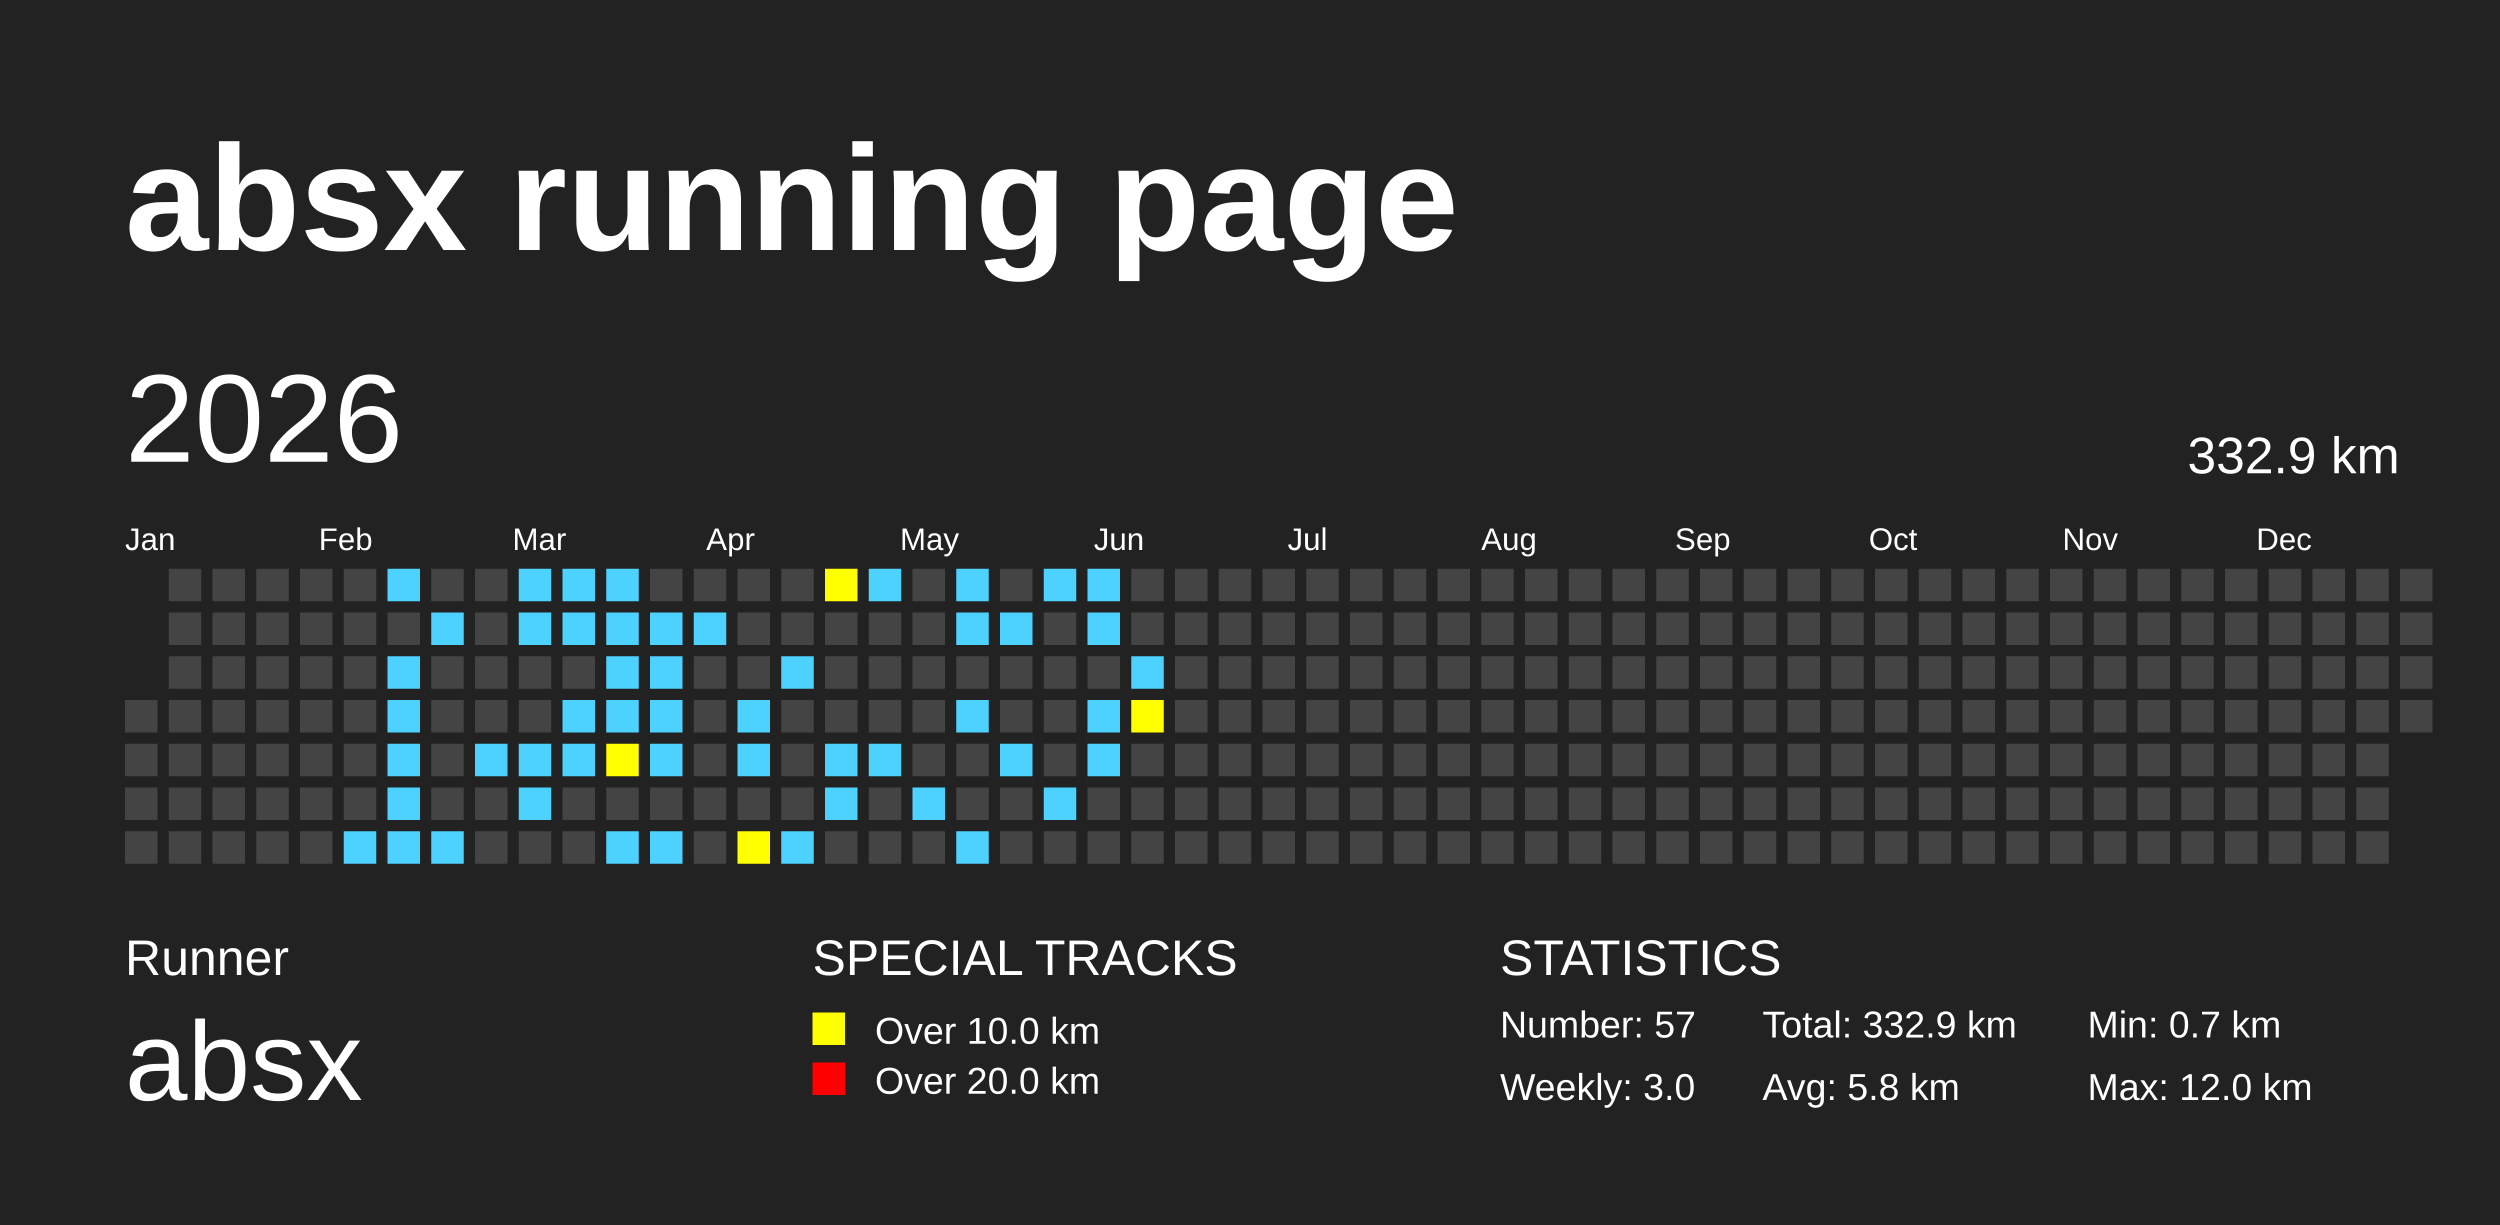
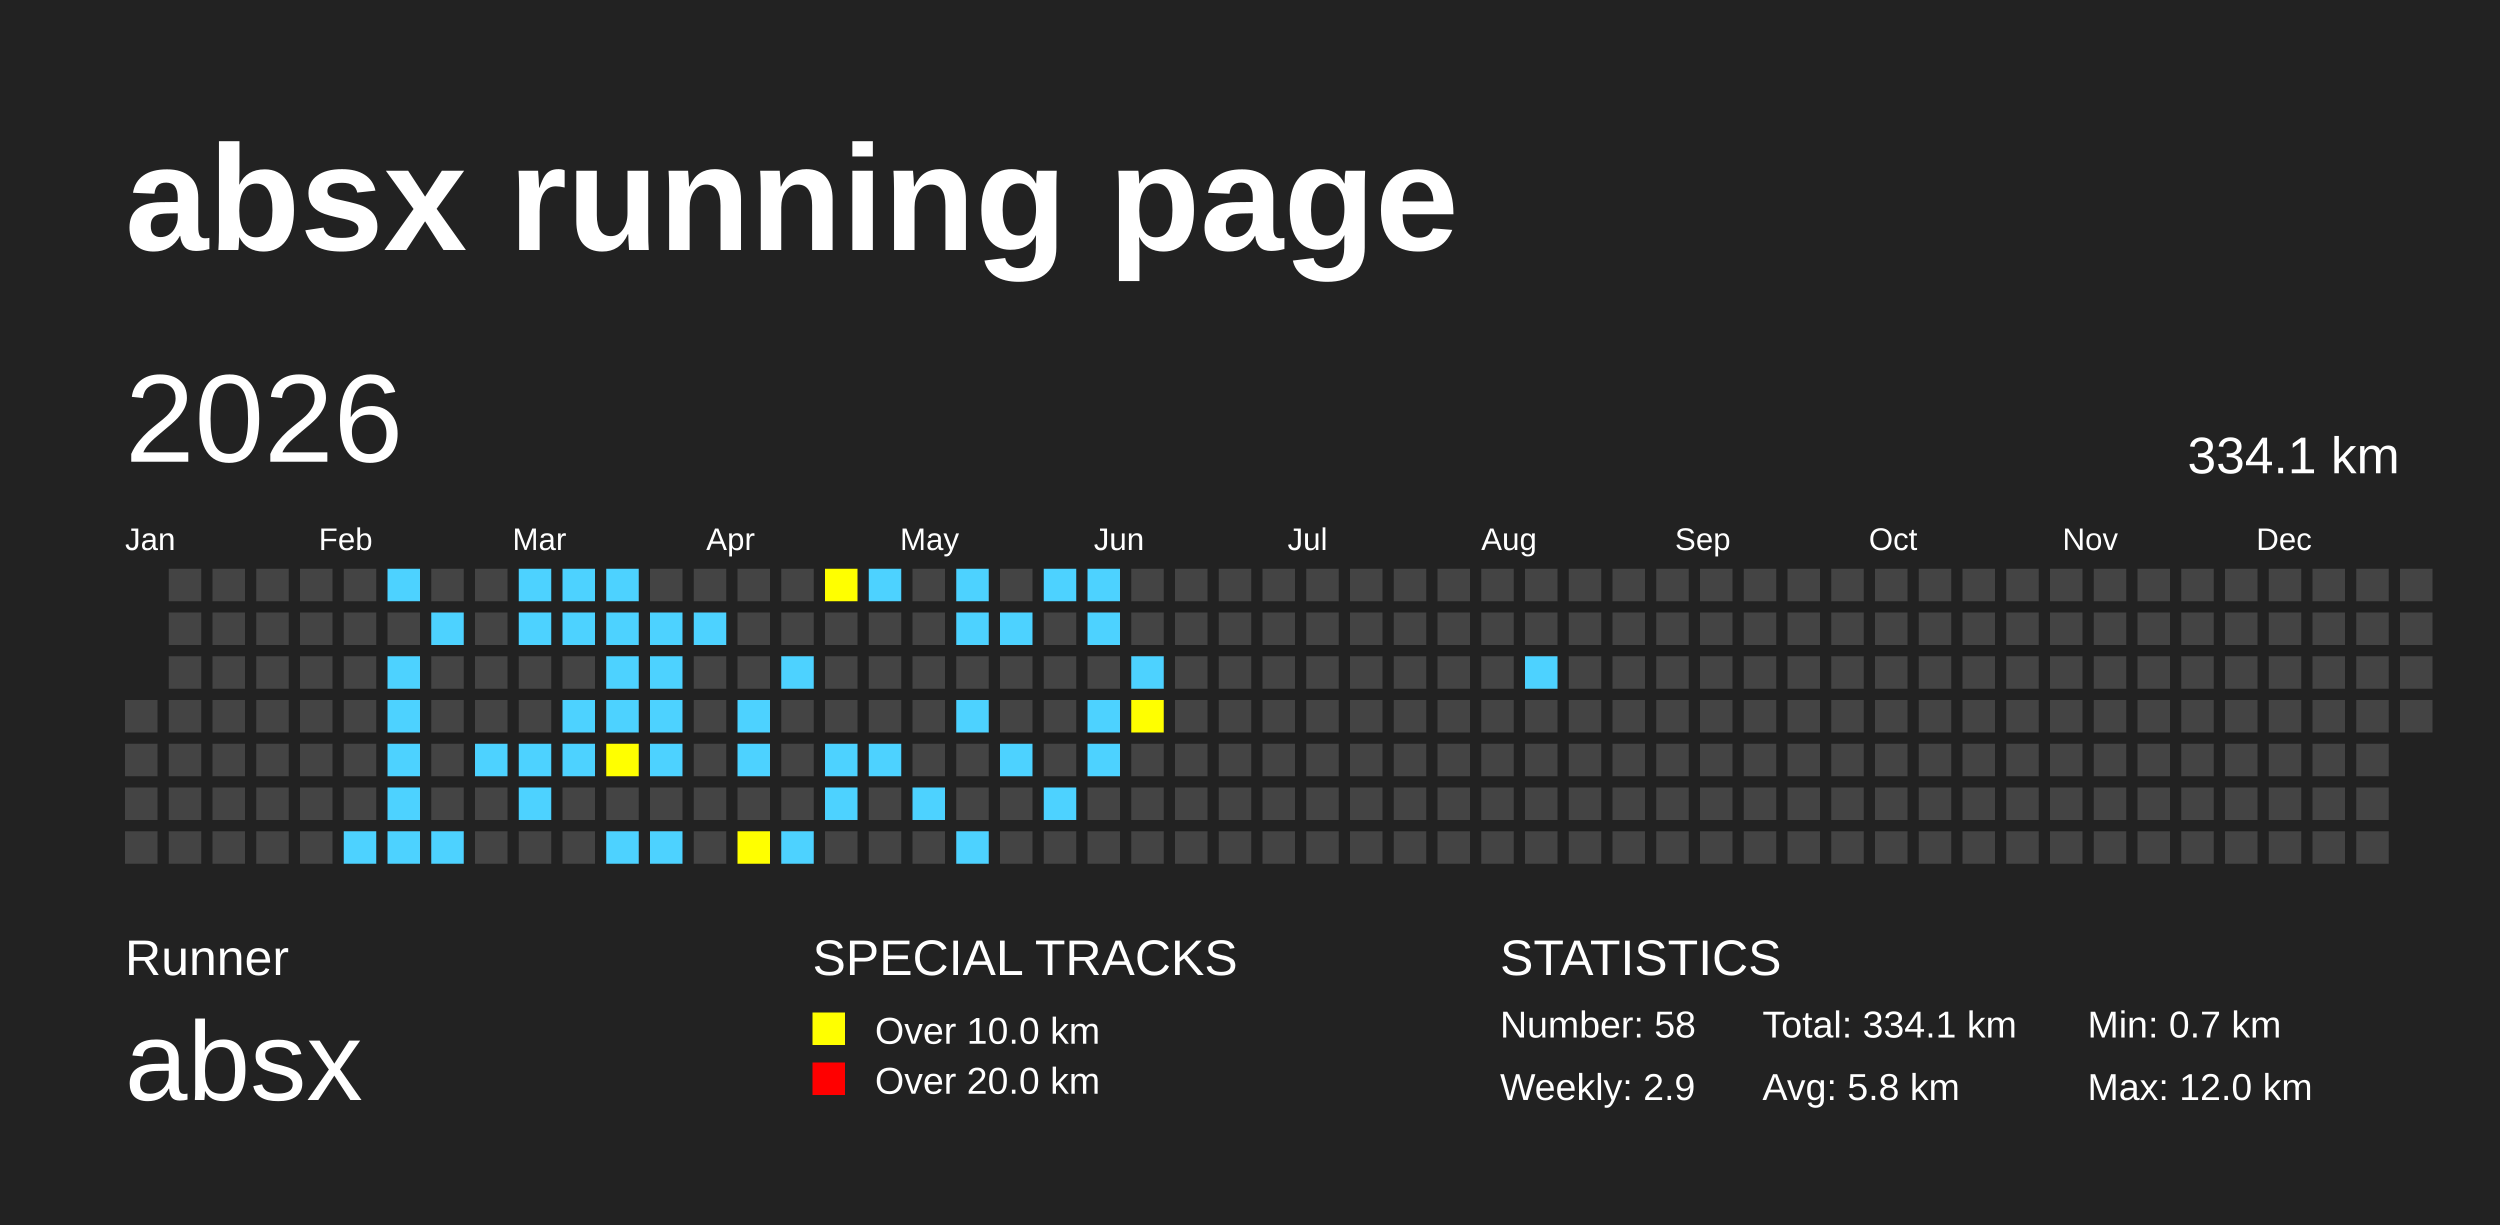
<svg xmlns="http://www.w3.org/2000/svg" baseProfile="full" height="98mm" version="1.1" viewBox="0,0,200,98" width="200mm">
  <defs />
  <rect fill="#222222" height="98" width="200" x="0" y="0" />
  <text fill="#FFFFFF" style="font-size:12px; font-family:Arial; font-weight:bold;" x="10" y="20">absx running page</text>
  <text fill="#FFFFFF" style="font-size:4px; font-family:Arial" x="10" y="78">Runner</text>
  <text fill="#FFFFFF" style="font-size:9px; font-family:Arial" x="10" y="88">absx</text>
  <text fill="#FFFFFF" style="font-size:4px; font-family:Arial" x="65" y="78">SPECIAL TRACKS</text>
  <rect fill="yellow" height="2.6" width="2.6" x="65" y="81" />
  <text fill="#FFFFFF" style="font-size:3px; font-family:Arial" x="70" y="83.5">Over 10.0 km</text>
  <rect fill="red" height="2.6" width="2.6" x="65" y="85" />
  <text fill="#FFFFFF" style="font-size:3px; font-family:Arial" x="70" y="87.5">Over 20.0 km</text>
  <text fill="#FFFFFF" style="font-size:4px; font-family:Arial" x="120" y="78">STATISTICS</text>
-   <text fill="#FFFFFF" style="font-size:3px; font-family:Arial" x="120" y="83">Number: 57</text>
-   <text fill="#FFFFFF" style="font-size:3px; font-family:Arial" x="120" y="88">Weekly: 3.0</text>
-   <text fill="#FFFFFF" style="font-size:3px; font-family:Arial" x="141" y="83">Total: 332.9 km</text>
+   <text fill="#FFFFFF" style="font-size:3px; font-family:Arial" x="120" y="83">Number: 58</text>
+   <text fill="#FFFFFF" style="font-size:3px; font-family:Arial" x="120" y="88">Weekly: 2.9</text>
+   <text fill="#FFFFFF" style="font-size:3px; font-family:Arial" x="141" y="83">Total: 334.1 km</text>
  <text fill="#FFFFFF" style="font-size:3px; font-family:Arial" x="141" y="88">Avg: 5.8 km</text>
  <text fill="#FFFFFF" style="font-size:3px; font-family:Arial" x="167" y="83">Min: 0.7 km</text>
  <text fill="#FFFFFF" style="font-size:3px; font-family:Arial" x="167" y="88">Max: 12.0 km</text>
  <text dominant-baseline="hanging" fill="#FFFFFF" style="font-size:10.0px; font-family:Arial;" x="10" y="30">2026</text>
-   <text dominant-baseline="hanging" fill="#FFFFFF" style="font-size:4.125px; font-family:Arial;" x="175" y="35">332.9 km</text>
+   <text dominant-baseline="hanging" fill="#FFFFFF" style="font-size:4.125px; font-family:Arial;" x="175" y="35">334.1 km</text>
  <text fill="#FFFFFF" style="font-size:2.5px; font-family:Arial" x="10.0" y="44">Jan</text>
  <text fill="#FFFFFF" style="font-size:2.5px; font-family:Arial" x="25.5" y="44">Feb</text>
  <text fill="#FFFFFF" style="font-size:2.5px; font-family:Arial" x="41.0" y="44">Mar</text>
  <text fill="#FFFFFF" style="font-size:2.5px; font-family:Arial" x="56.5" y="44">Apr</text>
  <text fill="#FFFFFF" style="font-size:2.5px; font-family:Arial" x="72.0" y="44">May</text>
  <text fill="#FFFFFF" style="font-size:2.5px; font-family:Arial" x="87.5" y="44">Jun</text>
  <text fill="#FFFFFF" style="font-size:2.5px; font-family:Arial" x="103.0" y="44">Jul</text>
  <text fill="#FFFFFF" style="font-size:2.5px; font-family:Arial" x="118.5" y="44">Aug</text>
  <text fill="#FFFFFF" style="font-size:2.5px; font-family:Arial" x="134.0" y="44">Sep</text>
  <text fill="#FFFFFF" style="font-size:2.5px; font-family:Arial" x="149.5" y="44">Oct</text>
  <text fill="#FFFFFF" style="font-size:2.5px; font-family:Arial" x="165.0" y="44">Nov</text>
  <text fill="#FFFFFF" style="font-size:2.5px; font-family:Arial" x="180.5" y="44">Dec</text>
  <rect fill="#444444" height="2.6" width="2.6" x="10.0" y="56.0" />
  <rect fill="#444444" height="2.6" width="2.6" x="10.0" y="59.5" />
  <rect fill="#444444" height="2.6" width="2.6" x="10.0" y="63.0" />
  <rect fill="#444444" height="2.6" width="2.6" x="10.0" y="66.5" />
  <rect fill="#444444" height="2.6" width="2.6" x="13.5" y="45.5" />
  <rect fill="#444444" height="2.6" width="2.6" x="13.5" y="49.0" />
  <rect fill="#444444" height="2.6" width="2.6" x="13.5" y="52.5" />
  <rect fill="#444444" height="2.6" width="2.6" x="13.5" y="56.0" />
  <rect fill="#444444" height="2.6" width="2.6" x="13.5" y="59.5" />
  <rect fill="#444444" height="2.6" width="2.6" x="13.5" y="63.0" />
  <rect fill="#444444" height="2.6" width="2.6" x="13.5" y="66.5" />
  <rect fill="#444444" height="2.6" width="2.6" x="17.0" y="45.5" />
  <rect fill="#444444" height="2.6" width="2.6" x="17.0" y="49.0" />
  <rect fill="#444444" height="2.6" width="2.6" x="17.0" y="52.5" />
  <rect fill="#444444" height="2.6" width="2.6" x="17.0" y="56.0" />
  <rect fill="#444444" height="2.6" width="2.6" x="17.0" y="59.5" />
  <rect fill="#444444" height="2.6" width="2.6" x="17.0" y="63.0" />
  <rect fill="#444444" height="2.6" width="2.6" x="17.0" y="66.5" />
  <rect fill="#444444" height="2.6" width="2.6" x="20.5" y="45.5" />
  <rect fill="#444444" height="2.6" width="2.6" x="20.5" y="49.0" />
  <rect fill="#444444" height="2.6" width="2.6" x="20.5" y="52.5" />
  <rect fill="#444444" height="2.6" width="2.6" x="20.5" y="56.0" />
  <rect fill="#444444" height="2.6" width="2.6" x="20.5" y="59.5" />
  <rect fill="#444444" height="2.6" width="2.6" x="20.5" y="63.0" />
  <rect fill="#444444" height="2.6" width="2.6" x="20.5" y="66.5" />
  <rect fill="#444444" height="2.6" width="2.6" x="24.0" y="45.5" />
  <rect fill="#444444" height="2.6" width="2.6" x="24.0" y="49.0" />
  <rect fill="#444444" height="2.6" width="2.6" x="24.0" y="52.5" />
  <rect fill="#444444" height="2.6" width="2.6" x="24.0" y="56.0" />
  <rect fill="#444444" height="2.6" width="2.6" x="24.0" y="59.5" />
  <rect fill="#444444" height="2.6" width="2.6" x="24.0" y="63.0" />
  <rect fill="#444444" height="2.6" width="2.6" x="24.0" y="66.5" />
  <rect fill="#444444" height="2.6" width="2.6" x="27.5" y="45.5" />
  <rect fill="#444444" height="2.6" width="2.6" x="27.5" y="49.0" />
  <rect fill="#444444" height="2.6" width="2.6" x="27.5" y="52.5" />
  <rect fill="#444444" height="2.6" width="2.6" x="27.5" y="56.0" />
  <rect fill="#444444" height="2.6" width="2.6" x="27.5" y="59.5" />
  <rect fill="#444444" height="2.6" width="2.6" x="27.5" y="63.0" />
  <rect fill="#4DD2FF" height="2.6" width="2.6" x="27.5" y="66.5" />
  <rect fill="#4DD2FF" height="2.6" width="2.6" x="31.0" y="45.5" />
  <rect fill="#444444" height="2.6" width="2.6" x="31.0" y="49.0" />
  <rect fill="#4DD2FF" height="2.6" width="2.6" x="31.0" y="52.5" />
  <rect fill="#4DD2FF" height="2.6" width="2.6" x="31.0" y="56.0" />
  <rect fill="#4DD2FF" height="2.6" width="2.6" x="31.0" y="59.5" />
  <rect fill="#4DD2FF" height="2.6" width="2.6" x="31.0" y="63.0" />
  <rect fill="#4DD2FF" height="2.6" width="2.6" x="31.0" y="66.5" />
  <rect fill="#444444" height="2.6" width="2.6" x="34.5" y="45.5" />
  <rect fill="#4DD2FF" height="2.6" width="2.6" x="34.5" y="49.0" />
  <rect fill="#444444" height="2.6" width="2.6" x="34.5" y="52.5" />
  <rect fill="#444444" height="2.6" width="2.6" x="34.5" y="56.0" />
  <rect fill="#444444" height="2.6" width="2.6" x="34.5" y="59.5" />
  <rect fill="#444444" height="2.6" width="2.6" x="34.5" y="63.0" />
  <rect fill="#4DD2FF" height="2.6" width="2.6" x="34.5" y="66.5" />
  <rect fill="#444444" height="2.6" width="2.6" x="38.0" y="45.5" />
  <rect fill="#444444" height="2.6" width="2.6" x="38.0" y="49.0" />
  <rect fill="#444444" height="2.6" width="2.6" x="38.0" y="52.5" />
  <rect fill="#444444" height="2.6" width="2.6" x="38.0" y="56.0" />
  <rect fill="#4DD2FF" height="2.6" width="2.6" x="38.0" y="59.5" />
  <rect fill="#444444" height="2.6" width="2.6" x="38.0" y="63.0" />
  <rect fill="#444444" height="2.6" width="2.6" x="38.0" y="66.5" />
  <rect fill="#4DD2FF" height="2.6" width="2.6" x="41.5" y="45.5" />
  <rect fill="#4DD2FF" height="2.6" width="2.6" x="41.5" y="49.0" />
  <rect fill="#444444" height="2.6" width="2.6" x="41.5" y="52.5" />
  <rect fill="#444444" height="2.6" width="2.6" x="41.5" y="56.0" />
  <rect fill="#4DD2FF" height="2.6" width="2.6" x="41.5" y="59.5" />
  <rect fill="#4DD2FF" height="2.6" width="2.6" x="41.5" y="63.0" />
  <rect fill="#444444" height="2.6" width="2.6" x="41.5" y="66.5" />
  <rect fill="#4DD2FF" height="2.6" width="2.6" x="45.0" y="45.5" />
  <rect fill="#4DD2FF" height="2.6" width="2.6" x="45.0" y="49.0" />
  <rect fill="#444444" height="2.6" width="2.6" x="45.0" y="52.5" />
  <rect fill="#4DD2FF" height="2.6" width="2.6" x="45.0" y="56.0" />
  <rect fill="#4DD2FF" height="2.6" width="2.6" x="45.0" y="59.5" />
  <rect fill="#444444" height="2.6" width="2.6" x="45.0" y="63.0" />
  <rect fill="#444444" height="2.6" width="2.6" x="45.0" y="66.5" />
  <rect fill="#4DD2FF" height="2.6" width="2.6" x="48.5" y="45.5" />
  <rect fill="#4DD2FF" height="2.6" width="2.6" x="48.5" y="49.0" />
  <rect fill="#4DD2FF" height="2.6" width="2.6" x="48.5" y="52.5" />
  <rect fill="#4DD2FF" height="2.6" width="2.6" x="48.5" y="56.0" />
  <rect fill="yellow" height="2.6" width="2.6" x="48.5" y="59.5" />
  <rect fill="#444444" height="2.6" width="2.6" x="48.5" y="63.0" />
  <rect fill="#4DD2FF" height="2.6" width="2.6" x="48.5" y="66.5" />
  <rect fill="#444444" height="2.6" width="2.6" x="52.0" y="45.5" />
  <rect fill="#4DD2FF" height="2.6" width="2.6" x="52.0" y="49.0" />
  <rect fill="#4DD2FF" height="2.6" width="2.6" x="52.0" y="52.5" />
  <rect fill="#4DD2FF" height="2.6" width="2.6" x="52.0" y="56.0" />
  <rect fill="#4DD2FF" height="2.6" width="2.6" x="52.0" y="59.5" />
  <rect fill="#444444" height="2.6" width="2.6" x="52.0" y="63.0" />
  <rect fill="#4DD2FF" height="2.6" width="2.6" x="52.0" y="66.5" />
  <rect fill="#444444" height="2.6" width="2.6" x="55.5" y="45.5" />
  <rect fill="#4DD2FF" height="2.6" width="2.6" x="55.5" y="49.0" />
  <rect fill="#444444" height="2.6" width="2.6" x="55.5" y="52.5" />
  <rect fill="#444444" height="2.6" width="2.6" x="55.5" y="56.0" />
  <rect fill="#444444" height="2.6" width="2.6" x="55.5" y="59.5" />
  <rect fill="#444444" height="2.6" width="2.6" x="55.5" y="63.0" />
  <rect fill="#444444" height="2.6" width="2.6" x="55.5" y="66.5" />
  <rect fill="#444444" height="2.6" width="2.6" x="59.0" y="45.5" />
  <rect fill="#444444" height="2.6" width="2.6" x="59.0" y="49.0" />
  <rect fill="#444444" height="2.6" width="2.6" x="59.0" y="52.5" />
  <rect fill="#4DD2FF" height="2.6" width="2.6" x="59.0" y="56.0" />
  <rect fill="#4DD2FF" height="2.6" width="2.6" x="59.0" y="59.5" />
  <rect fill="#444444" height="2.6" width="2.6" x="59.0" y="63.0" />
  <rect fill="yellow" height="2.6" width="2.6" x="59.0" y="66.5" />
  <rect fill="#444444" height="2.6" width="2.6" x="62.5" y="45.5" />
  <rect fill="#444444" height="2.6" width="2.6" x="62.5" y="49.0" />
  <rect fill="#4DD2FF" height="2.6" width="2.6" x="62.5" y="52.5" />
  <rect fill="#444444" height="2.6" width="2.6" x="62.5" y="56.0" />
  <rect fill="#444444" height="2.6" width="2.6" x="62.5" y="59.5" />
  <rect fill="#444444" height="2.6" width="2.6" x="62.5" y="63.0" />
  <rect fill="#4DD2FF" height="2.6" width="2.6" x="62.5" y="66.5" />
  <rect fill="yellow" height="2.6" width="2.6" x="66.0" y="45.5" />
  <rect fill="#444444" height="2.6" width="2.6" x="66.0" y="49.0" />
  <rect fill="#444444" height="2.6" width="2.6" x="66.0" y="52.5" />
  <rect fill="#444444" height="2.6" width="2.6" x="66.0" y="56.0" />
  <rect fill="#4DD2FF" height="2.6" width="2.6" x="66.0" y="59.5" />
  <rect fill="#4DD2FF" height="2.6" width="2.6" x="66.0" y="63.0" />
  <rect fill="#444444" height="2.6" width="2.6" x="66.0" y="66.5" />
  <rect fill="#4DD2FF" height="2.6" width="2.6" x="69.5" y="45.5" />
  <rect fill="#444444" height="2.6" width="2.6" x="69.5" y="49.0" />
  <rect fill="#444444" height="2.6" width="2.6" x="69.5" y="52.5" />
  <rect fill="#444444" height="2.6" width="2.6" x="69.5" y="56.0" />
  <rect fill="#4DD2FF" height="2.6" width="2.6" x="69.5" y="59.5" />
  <rect fill="#444444" height="2.6" width="2.6" x="69.5" y="63.0" />
  <rect fill="#444444" height="2.6" width="2.6" x="69.5" y="66.5" />
  <rect fill="#444444" height="2.6" width="2.6" x="73.0" y="45.5" />
  <rect fill="#444444" height="2.6" width="2.6" x="73.0" y="49.0" />
  <rect fill="#444444" height="2.6" width="2.6" x="73.0" y="52.5" />
  <rect fill="#444444" height="2.6" width="2.6" x="73.0" y="56.0" />
  <rect fill="#444444" height="2.6" width="2.6" x="73.0" y="59.5" />
  <rect fill="#4DD2FF" height="2.6" width="2.6" x="73.0" y="63.0" />
  <rect fill="#444444" height="2.6" width="2.6" x="73.0" y="66.5" />
  <rect fill="#4DD2FF" height="2.6" width="2.6" x="76.5" y="45.5" />
  <rect fill="#4DD2FF" height="2.6" width="2.6" x="76.5" y="49.0" />
  <rect fill="#444444" height="2.6" width="2.6" x="76.5" y="52.5" />
  <rect fill="#4DD2FF" height="2.6" width="2.6" x="76.5" y="56.0" />
  <rect fill="#444444" height="2.6" width="2.6" x="76.5" y="59.5" />
  <rect fill="#444444" height="2.6" width="2.6" x="76.5" y="63.0" />
  <rect fill="#4DD2FF" height="2.6" width="2.6" x="76.5" y="66.5" />
  <rect fill="#444444" height="2.6" width="2.6" x="80.0" y="45.5" />
  <rect fill="#4DD2FF" height="2.6" width="2.6" x="80.0" y="49.0" />
  <rect fill="#444444" height="2.6" width="2.6" x="80.0" y="52.5" />
  <rect fill="#444444" height="2.6" width="2.6" x="80.0" y="56.0" />
  <rect fill="#4DD2FF" height="2.6" width="2.6" x="80.0" y="59.5" />
  <rect fill="#444444" height="2.6" width="2.6" x="80.0" y="63.0" />
  <rect fill="#444444" height="2.6" width="2.6" x="80.0" y="66.5" />
  <rect fill="#4DD2FF" height="2.6" width="2.6" x="83.5" y="45.5" />
  <rect fill="#444444" height="2.6" width="2.6" x="83.5" y="49.0" />
  <rect fill="#444444" height="2.6" width="2.6" x="83.5" y="52.5" />
  <rect fill="#444444" height="2.6" width="2.6" x="83.5" y="56.0" />
  <rect fill="#444444" height="2.6" width="2.6" x="83.5" y="59.5" />
  <rect fill="#4DD2FF" height="2.6" width="2.6" x="83.5" y="63.0" />
  <rect fill="#444444" height="2.6" width="2.6" x="83.5" y="66.5" />
  <rect fill="#4DD2FF" height="2.6" width="2.6" x="87.0" y="45.5" />
  <rect fill="#4DD2FF" height="2.6" width="2.6" x="87.0" y="49.0" />
  <rect fill="#444444" height="2.6" width="2.6" x="87.0" y="52.5" />
  <rect fill="#4DD2FF" height="2.6" width="2.6" x="87.0" y="56.0" />
  <rect fill="#4DD2FF" height="2.6" width="2.6" x="87.0" y="59.5" />
  <rect fill="#444444" height="2.6" width="2.6" x="87.0" y="63.0" />
  <rect fill="#444444" height="2.6" width="2.6" x="87.0" y="66.5" />
  <rect fill="#444444" height="2.6" width="2.6" x="90.5" y="45.5" />
  <rect fill="#444444" height="2.6" width="2.6" x="90.5" y="49.0" />
  <rect fill="#4DD2FF" height="2.6" width="2.6" x="90.5" y="52.5" />
  <rect fill="yellow" height="2.6" width="2.6" x="90.5" y="56.0" />
  <rect fill="#444444" height="2.6" width="2.6" x="90.5" y="59.5" />
  <rect fill="#444444" height="2.6" width="2.6" x="90.5" y="63.0" />
  <rect fill="#444444" height="2.6" width="2.6" x="90.5" y="66.5" />
  <rect fill="#444444" height="2.6" width="2.6" x="94.0" y="45.5" />
  <rect fill="#444444" height="2.6" width="2.6" x="94.0" y="49.0" />
  <rect fill="#444444" height="2.6" width="2.6" x="94.0" y="52.5" />
  <rect fill="#444444" height="2.6" width="2.6" x="94.0" y="56.0" />
  <rect fill="#444444" height="2.6" width="2.6" x="94.0" y="59.5" />
  <rect fill="#444444" height="2.6" width="2.6" x="94.0" y="63.0" />
  <rect fill="#444444" height="2.6" width="2.6" x="94.0" y="66.5" />
  <rect fill="#444444" height="2.6" width="2.6" x="97.5" y="45.5" />
  <rect fill="#444444" height="2.6" width="2.6" x="97.5" y="49.0" />
  <rect fill="#444444" height="2.6" width="2.6" x="97.5" y="52.5" />
  <rect fill="#444444" height="2.6" width="2.6" x="97.5" y="56.0" />
  <rect fill="#444444" height="2.6" width="2.6" x="97.5" y="59.5" />
  <rect fill="#444444" height="2.6" width="2.6" x="97.5" y="63.0" />
  <rect fill="#444444" height="2.6" width="2.6" x="97.5" y="66.5" />
  <rect fill="#444444" height="2.6" width="2.6" x="101.0" y="45.5" />
  <rect fill="#444444" height="2.6" width="2.6" x="101.0" y="49.0" />
  <rect fill="#444444" height="2.6" width="2.6" x="101.0" y="52.5" />
  <rect fill="#444444" height="2.6" width="2.6" x="101.0" y="56.0" />
  <rect fill="#444444" height="2.6" width="2.6" x="101.0" y="59.5" />
  <rect fill="#444444" height="2.6" width="2.6" x="101.0" y="63.0" />
  <rect fill="#444444" height="2.6" width="2.6" x="101.0" y="66.5" />
  <rect fill="#444444" height="2.6" width="2.6" x="104.5" y="45.5" />
  <rect fill="#444444" height="2.6" width="2.6" x="104.5" y="49.0" />
  <rect fill="#444444" height="2.6" width="2.6" x="104.5" y="52.5" />
  <rect fill="#444444" height="2.6" width="2.6" x="104.5" y="56.0" />
  <rect fill="#444444" height="2.6" width="2.6" x="104.5" y="59.5" />
  <rect fill="#444444" height="2.6" width="2.6" x="104.5" y="63.0" />
  <rect fill="#444444" height="2.6" width="2.6" x="104.5" y="66.5" />
  <rect fill="#444444" height="2.6" width="2.6" x="108.0" y="45.5" />
  <rect fill="#444444" height="2.6" width="2.6" x="108.0" y="49.0" />
  <rect fill="#444444" height="2.6" width="2.6" x="108.0" y="52.5" />
  <rect fill="#444444" height="2.6" width="2.6" x="108.0" y="56.0" />
  <rect fill="#444444" height="2.6" width="2.6" x="108.0" y="59.5" />
  <rect fill="#444444" height="2.6" width="2.6" x="108.0" y="63.0" />
  <rect fill="#444444" height="2.6" width="2.6" x="108.0" y="66.5" />
  <rect fill="#444444" height="2.6" width="2.6" x="111.5" y="45.5" />
  <rect fill="#444444" height="2.6" width="2.6" x="111.5" y="49.0" />
  <rect fill="#444444" height="2.6" width="2.6" x="111.5" y="52.5" />
  <rect fill="#444444" height="2.6" width="2.6" x="111.5" y="56.0" />
  <rect fill="#444444" height="2.6" width="2.6" x="111.5" y="59.5" />
  <rect fill="#444444" height="2.6" width="2.6" x="111.5" y="63.0" />
  <rect fill="#444444" height="2.6" width="2.6" x="111.5" y="66.5" />
  <rect fill="#444444" height="2.6" width="2.6" x="115.0" y="45.5" />
  <rect fill="#444444" height="2.6" width="2.6" x="115.0" y="49.0" />
  <rect fill="#444444" height="2.6" width="2.6" x="115.0" y="52.5" />
  <rect fill="#444444" height="2.6" width="2.6" x="115.0" y="56.0" />
  <rect fill="#444444" height="2.6" width="2.6" x="115.0" y="59.5" />
  <rect fill="#444444" height="2.6" width="2.6" x="115.0" y="63.0" />
  <rect fill="#444444" height="2.6" width="2.6" x="115.0" y="66.5" />
  <rect fill="#444444" height="2.6" width="2.6" x="118.5" y="45.5" />
  <rect fill="#444444" height="2.6" width="2.6" x="118.5" y="49.0" />
  <rect fill="#444444" height="2.6" width="2.6" x="118.5" y="52.5" />
  <rect fill="#444444" height="2.6" width="2.6" x="118.5" y="56.0" />
  <rect fill="#444444" height="2.6" width="2.6" x="118.5" y="59.5" />
  <rect fill="#444444" height="2.6" width="2.6" x="118.5" y="63.0" />
  <rect fill="#444444" height="2.6" width="2.6" x="118.5" y="66.5" />
  <rect fill="#444444" height="2.6" width="2.6" x="122.0" y="45.5" />
  <rect fill="#444444" height="2.6" width="2.6" x="122.0" y="49.0" />
-   <rect fill="#444444" height="2.6" width="2.6" x="122.0" y="52.5" />
+   <rect fill="#4DD2FF" height="2.6" width="2.6" x="122.0" y="52.5" />
  <rect fill="#444444" height="2.6" width="2.6" x="122.0" y="56.0" />
  <rect fill="#444444" height="2.6" width="2.6" x="122.0" y="59.5" />
  <rect fill="#444444" height="2.6" width="2.6" x="122.0" y="63.0" />
  <rect fill="#444444" height="2.6" width="2.6" x="122.0" y="66.5" />
  <rect fill="#444444" height="2.6" width="2.6" x="125.5" y="45.5" />
  <rect fill="#444444" height="2.6" width="2.6" x="125.5" y="49.0" />
  <rect fill="#444444" height="2.6" width="2.6" x="125.5" y="52.5" />
  <rect fill="#444444" height="2.6" width="2.6" x="125.5" y="56.0" />
  <rect fill="#444444" height="2.6" width="2.6" x="125.5" y="59.5" />
  <rect fill="#444444" height="2.6" width="2.6" x="125.5" y="63.0" />
  <rect fill="#444444" height="2.6" width="2.6" x="125.5" y="66.5" />
  <rect fill="#444444" height="2.6" width="2.6" x="129.0" y="45.5" />
  <rect fill="#444444" height="2.6" width="2.6" x="129.0" y="49.0" />
  <rect fill="#444444" height="2.6" width="2.6" x="129.0" y="52.5" />
  <rect fill="#444444" height="2.6" width="2.6" x="129.0" y="56.0" />
  <rect fill="#444444" height="2.6" width="2.6" x="129.0" y="59.5" />
  <rect fill="#444444" height="2.6" width="2.6" x="129.0" y="63.0" />
  <rect fill="#444444" height="2.6" width="2.6" x="129.0" y="66.5" />
  <rect fill="#444444" height="2.6" width="2.6" x="132.5" y="45.5" />
  <rect fill="#444444" height="2.6" width="2.6" x="132.5" y="49.0" />
  <rect fill="#444444" height="2.6" width="2.6" x="132.5" y="52.5" />
  <rect fill="#444444" height="2.6" width="2.6" x="132.5" y="56.0" />
  <rect fill="#444444" height="2.6" width="2.6" x="132.5" y="59.5" />
  <rect fill="#444444" height="2.6" width="2.6" x="132.5" y="63.0" />
  <rect fill="#444444" height="2.6" width="2.6" x="132.5" y="66.5" />
  <rect fill="#444444" height="2.6" width="2.6" x="136.0" y="45.5" />
  <rect fill="#444444" height="2.6" width="2.6" x="136.0" y="49.0" />
  <rect fill="#444444" height="2.6" width="2.6" x="136.0" y="52.5" />
  <rect fill="#444444" height="2.6" width="2.6" x="136.0" y="56.0" />
  <rect fill="#444444" height="2.6" width="2.6" x="136.0" y="59.5" />
  <rect fill="#444444" height="2.6" width="2.6" x="136.0" y="63.0" />
  <rect fill="#444444" height="2.6" width="2.6" x="136.0" y="66.5" />
  <rect fill="#444444" height="2.6" width="2.6" x="139.5" y="45.5" />
  <rect fill="#444444" height="2.6" width="2.6" x="139.5" y="49.0" />
  <rect fill="#444444" height="2.6" width="2.6" x="139.5" y="52.5" />
  <rect fill="#444444" height="2.6" width="2.6" x="139.5" y="56.0" />
  <rect fill="#444444" height="2.6" width="2.6" x="139.5" y="59.5" />
  <rect fill="#444444" height="2.6" width="2.6" x="139.5" y="63.0" />
  <rect fill="#444444" height="2.6" width="2.6" x="139.5" y="66.5" />
  <rect fill="#444444" height="2.6" width="2.6" x="143.0" y="45.5" />
  <rect fill="#444444" height="2.6" width="2.6" x="143.0" y="49.0" />
  <rect fill="#444444" height="2.6" width="2.6" x="143.0" y="52.5" />
  <rect fill="#444444" height="2.6" width="2.6" x="143.0" y="56.0" />
  <rect fill="#444444" height="2.6" width="2.6" x="143.0" y="59.5" />
  <rect fill="#444444" height="2.6" width="2.6" x="143.0" y="63.0" />
  <rect fill="#444444" height="2.6" width="2.6" x="143.0" y="66.5" />
  <rect fill="#444444" height="2.6" width="2.6" x="146.5" y="45.5" />
  <rect fill="#444444" height="2.6" width="2.6" x="146.5" y="49.0" />
  <rect fill="#444444" height="2.6" width="2.6" x="146.5" y="52.5" />
  <rect fill="#444444" height="2.6" width="2.6" x="146.5" y="56.0" />
  <rect fill="#444444" height="2.6" width="2.6" x="146.5" y="59.5" />
  <rect fill="#444444" height="2.6" width="2.6" x="146.5" y="63.0" />
  <rect fill="#444444" height="2.6" width="2.6" x="146.5" y="66.5" />
  <rect fill="#444444" height="2.6" width="2.6" x="150.0" y="45.5" />
  <rect fill="#444444" height="2.6" width="2.6" x="150.0" y="49.0" />
  <rect fill="#444444" height="2.6" width="2.6" x="150.0" y="52.5" />
  <rect fill="#444444" height="2.6" width="2.6" x="150.0" y="56.0" />
  <rect fill="#444444" height="2.6" width="2.6" x="150.0" y="59.5" />
  <rect fill="#444444" height="2.6" width="2.6" x="150.0" y="63.0" />
  <rect fill="#444444" height="2.6" width="2.6" x="150.0" y="66.5" />
  <rect fill="#444444" height="2.6" width="2.6" x="153.5" y="45.5" />
  <rect fill="#444444" height="2.6" width="2.6" x="153.5" y="49.0" />
  <rect fill="#444444" height="2.6" width="2.6" x="153.5" y="52.5" />
  <rect fill="#444444" height="2.6" width="2.6" x="153.5" y="56.0" />
  <rect fill="#444444" height="2.6" width="2.6" x="153.5" y="59.5" />
  <rect fill="#444444" height="2.6" width="2.6" x="153.5" y="63.0" />
  <rect fill="#444444" height="2.6" width="2.6" x="153.5" y="66.5" />
  <rect fill="#444444" height="2.6" width="2.6" x="157.0" y="45.5" />
  <rect fill="#444444" height="2.6" width="2.6" x="157.0" y="49.0" />
  <rect fill="#444444" height="2.6" width="2.6" x="157.0" y="52.5" />
  <rect fill="#444444" height="2.6" width="2.6" x="157.0" y="56.0" />
  <rect fill="#444444" height="2.6" width="2.6" x="157.0" y="59.5" />
  <rect fill="#444444" height="2.6" width="2.6" x="157.0" y="63.0" />
  <rect fill="#444444" height="2.6" width="2.6" x="157.0" y="66.5" />
  <rect fill="#444444" height="2.6" width="2.6" x="160.5" y="45.5" />
  <rect fill="#444444" height="2.6" width="2.6" x="160.5" y="49.0" />
  <rect fill="#444444" height="2.6" width="2.6" x="160.5" y="52.5" />
  <rect fill="#444444" height="2.6" width="2.6" x="160.5" y="56.0" />
  <rect fill="#444444" height="2.6" width="2.6" x="160.5" y="59.5" />
  <rect fill="#444444" height="2.6" width="2.6" x="160.5" y="63.0" />
  <rect fill="#444444" height="2.6" width="2.6" x="160.5" y="66.5" />
  <rect fill="#444444" height="2.6" width="2.6" x="164.0" y="45.5" />
  <rect fill="#444444" height="2.6" width="2.6" x="164.0" y="49.0" />
  <rect fill="#444444" height="2.6" width="2.6" x="164.0" y="52.5" />
  <rect fill="#444444" height="2.6" width="2.6" x="164.0" y="56.0" />
  <rect fill="#444444" height="2.6" width="2.6" x="164.0" y="59.5" />
  <rect fill="#444444" height="2.6" width="2.6" x="164.0" y="63.0" />
  <rect fill="#444444" height="2.6" width="2.6" x="164.0" y="66.5" />
  <rect fill="#444444" height="2.6" width="2.6" x="167.5" y="45.5" />
  <rect fill="#444444" height="2.6" width="2.6" x="167.5" y="49.0" />
  <rect fill="#444444" height="2.6" width="2.6" x="167.5" y="52.5" />
  <rect fill="#444444" height="2.6" width="2.6" x="167.5" y="56.0" />
  <rect fill="#444444" height="2.6" width="2.6" x="167.5" y="59.5" />
  <rect fill="#444444" height="2.6" width="2.6" x="167.5" y="63.0" />
  <rect fill="#444444" height="2.6" width="2.6" x="167.5" y="66.5" />
  <rect fill="#444444" height="2.6" width="2.6" x="171.0" y="45.5" />
  <rect fill="#444444" height="2.6" width="2.6" x="171.0" y="49.0" />
  <rect fill="#444444" height="2.6" width="2.6" x="171.0" y="52.5" />
  <rect fill="#444444" height="2.6" width="2.6" x="171.0" y="56.0" />
  <rect fill="#444444" height="2.6" width="2.6" x="171.0" y="59.5" />
  <rect fill="#444444" height="2.6" width="2.6" x="171.0" y="63.0" />
  <rect fill="#444444" height="2.6" width="2.6" x="171.0" y="66.5" />
  <rect fill="#444444" height="2.6" width="2.6" x="174.5" y="45.5" />
  <rect fill="#444444" height="2.6" width="2.6" x="174.5" y="49.0" />
  <rect fill="#444444" height="2.6" width="2.6" x="174.5" y="52.5" />
  <rect fill="#444444" height="2.6" width="2.6" x="174.5" y="56.0" />
  <rect fill="#444444" height="2.6" width="2.6" x="174.5" y="59.5" />
  <rect fill="#444444" height="2.6" width="2.6" x="174.5" y="63.0" />
  <rect fill="#444444" height="2.6" width="2.6" x="174.5" y="66.5" />
  <rect fill="#444444" height="2.6" width="2.6" x="178.0" y="45.5" />
  <rect fill="#444444" height="2.6" width="2.6" x="178.0" y="49.0" />
  <rect fill="#444444" height="2.6" width="2.6" x="178.0" y="52.5" />
  <rect fill="#444444" height="2.6" width="2.6" x="178.0" y="56.0" />
  <rect fill="#444444" height="2.6" width="2.6" x="178.0" y="59.5" />
  <rect fill="#444444" height="2.6" width="2.6" x="178.0" y="63.0" />
  <rect fill="#444444" height="2.6" width="2.6" x="178.0" y="66.5" />
  <rect fill="#444444" height="2.6" width="2.6" x="181.5" y="45.5" />
  <rect fill="#444444" height="2.6" width="2.6" x="181.5" y="49.0" />
  <rect fill="#444444" height="2.6" width="2.6" x="181.5" y="52.5" />
  <rect fill="#444444" height="2.6" width="2.6" x="181.5" y="56.0" />
  <rect fill="#444444" height="2.6" width="2.6" x="181.5" y="59.5" />
  <rect fill="#444444" height="2.6" width="2.6" x="181.5" y="63.0" />
  <rect fill="#444444" height="2.6" width="2.6" x="181.5" y="66.5" />
  <rect fill="#444444" height="2.6" width="2.6" x="185.0" y="45.5" />
  <rect fill="#444444" height="2.6" width="2.6" x="185.0" y="49.0" />
  <rect fill="#444444" height="2.6" width="2.6" x="185.0" y="52.5" />
  <rect fill="#444444" height="2.6" width="2.6" x="185.0" y="56.0" />
  <rect fill="#444444" height="2.6" width="2.6" x="185.0" y="59.5" />
  <rect fill="#444444" height="2.6" width="2.6" x="185.0" y="63.0" />
  <rect fill="#444444" height="2.6" width="2.6" x="185.0" y="66.5" />
  <rect fill="#444444" height="2.6" width="2.6" x="188.5" y="45.5" />
  <rect fill="#444444" height="2.6" width="2.6" x="188.5" y="49.0" />
  <rect fill="#444444" height="2.6" width="2.6" x="188.5" y="52.5" />
  <rect fill="#444444" height="2.6" width="2.6" x="188.5" y="56.0" />
  <rect fill="#444444" height="2.6" width="2.6" x="188.5" y="59.5" />
  <rect fill="#444444" height="2.6" width="2.6" x="188.5" y="63.0" />
  <rect fill="#444444" height="2.6" width="2.6" x="188.5" y="66.5" />
  <rect fill="#444444" height="2.6" width="2.6" x="192.0" y="45.5" />
  <rect fill="#444444" height="2.6" width="2.6" x="192.0" y="49.0" />
  <rect fill="#444444" height="2.6" width="2.6" x="192.0" y="52.5" />
  <rect fill="#444444" height="2.6" width="2.6" x="192.0" y="56.0" />
</svg>
